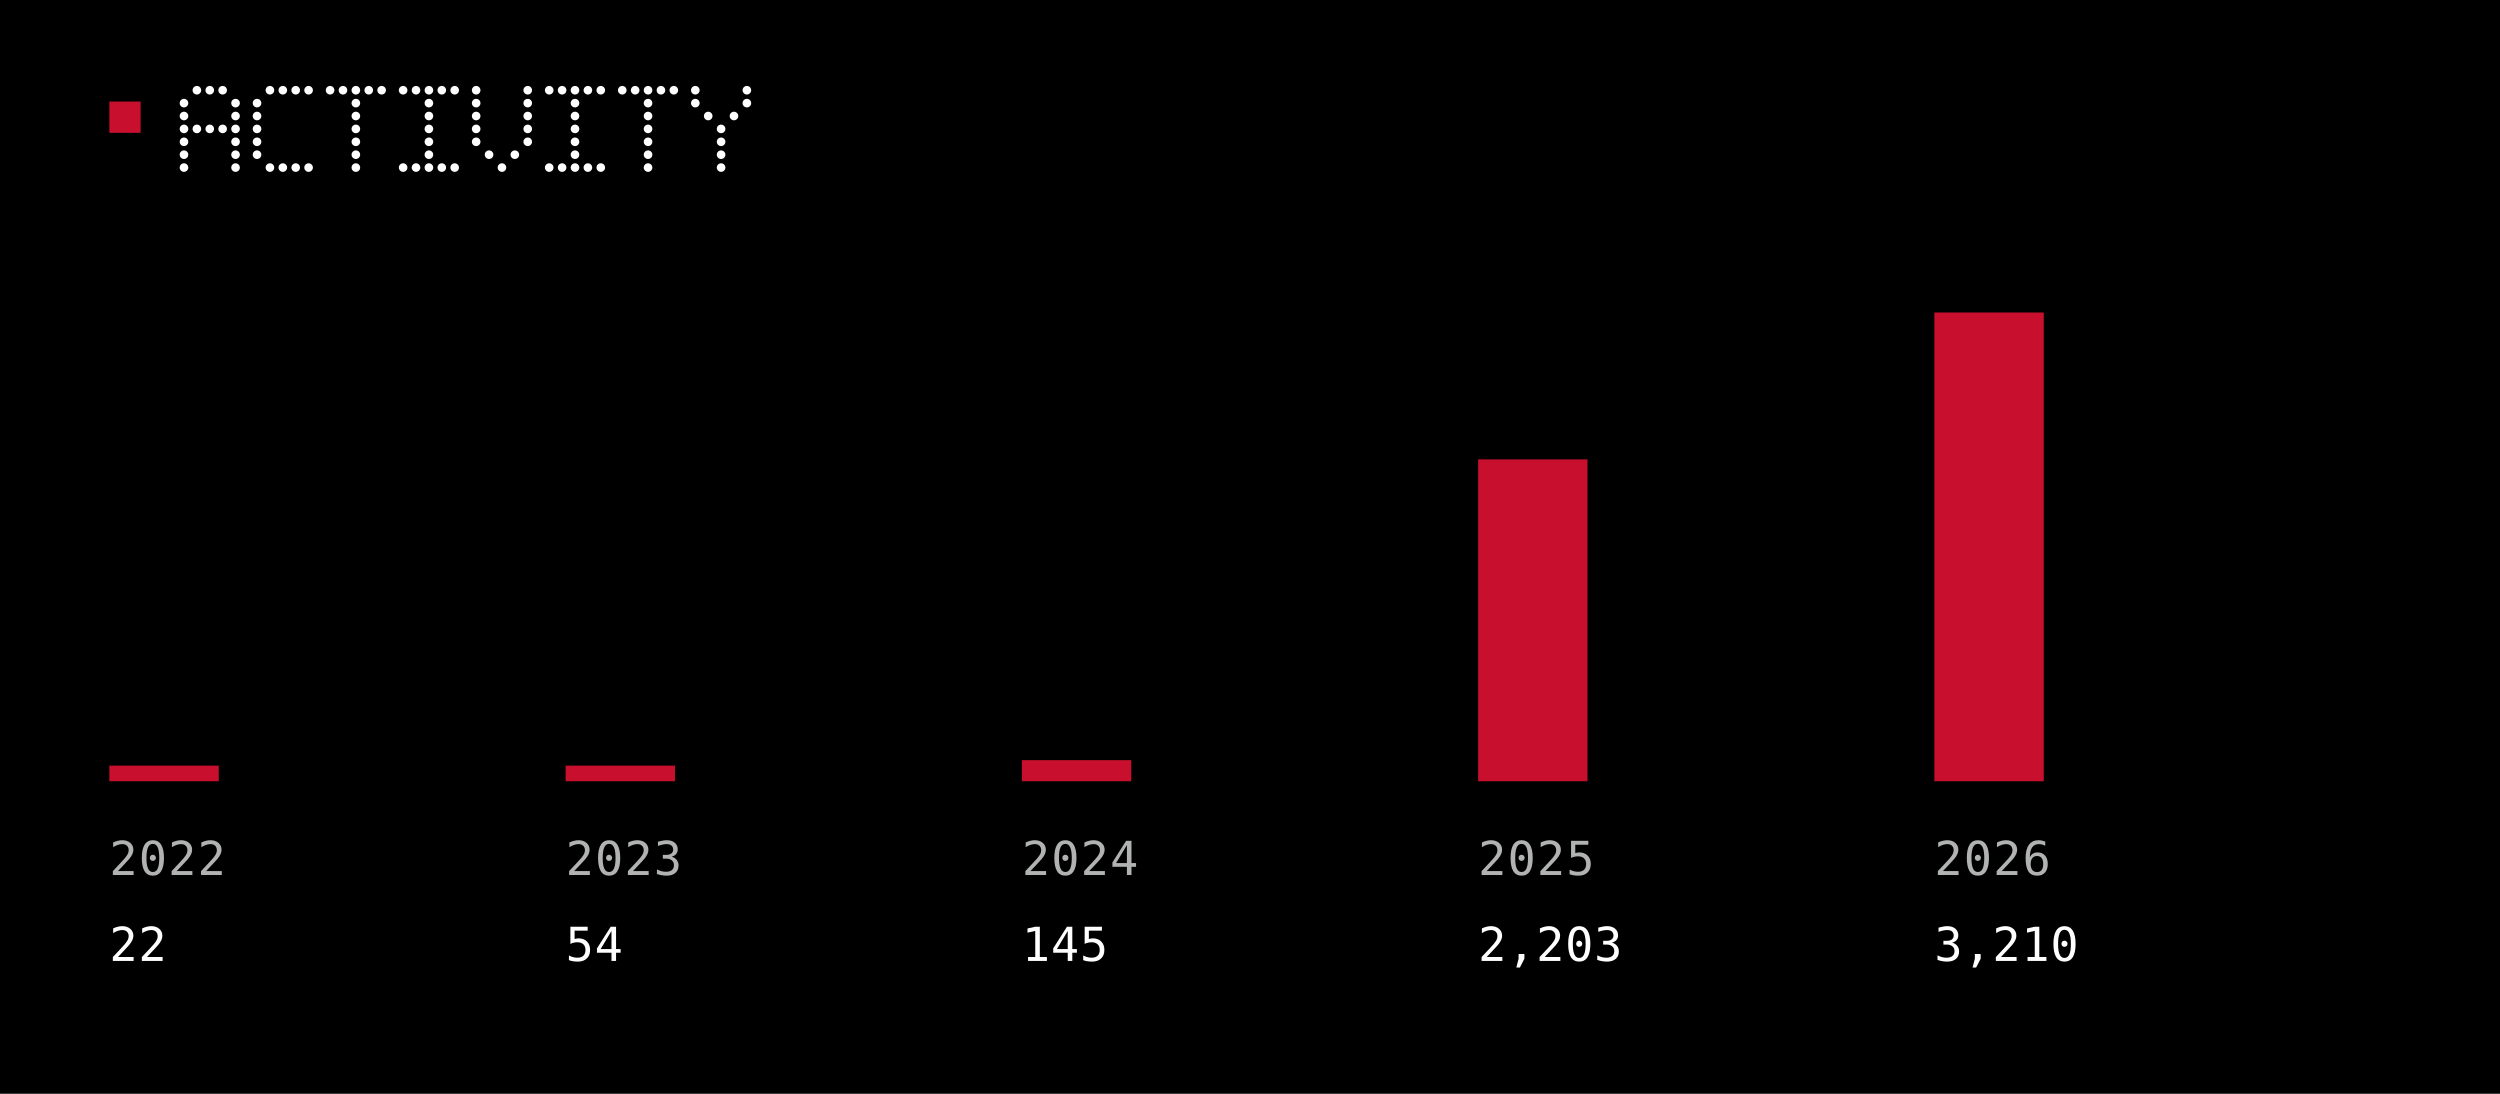
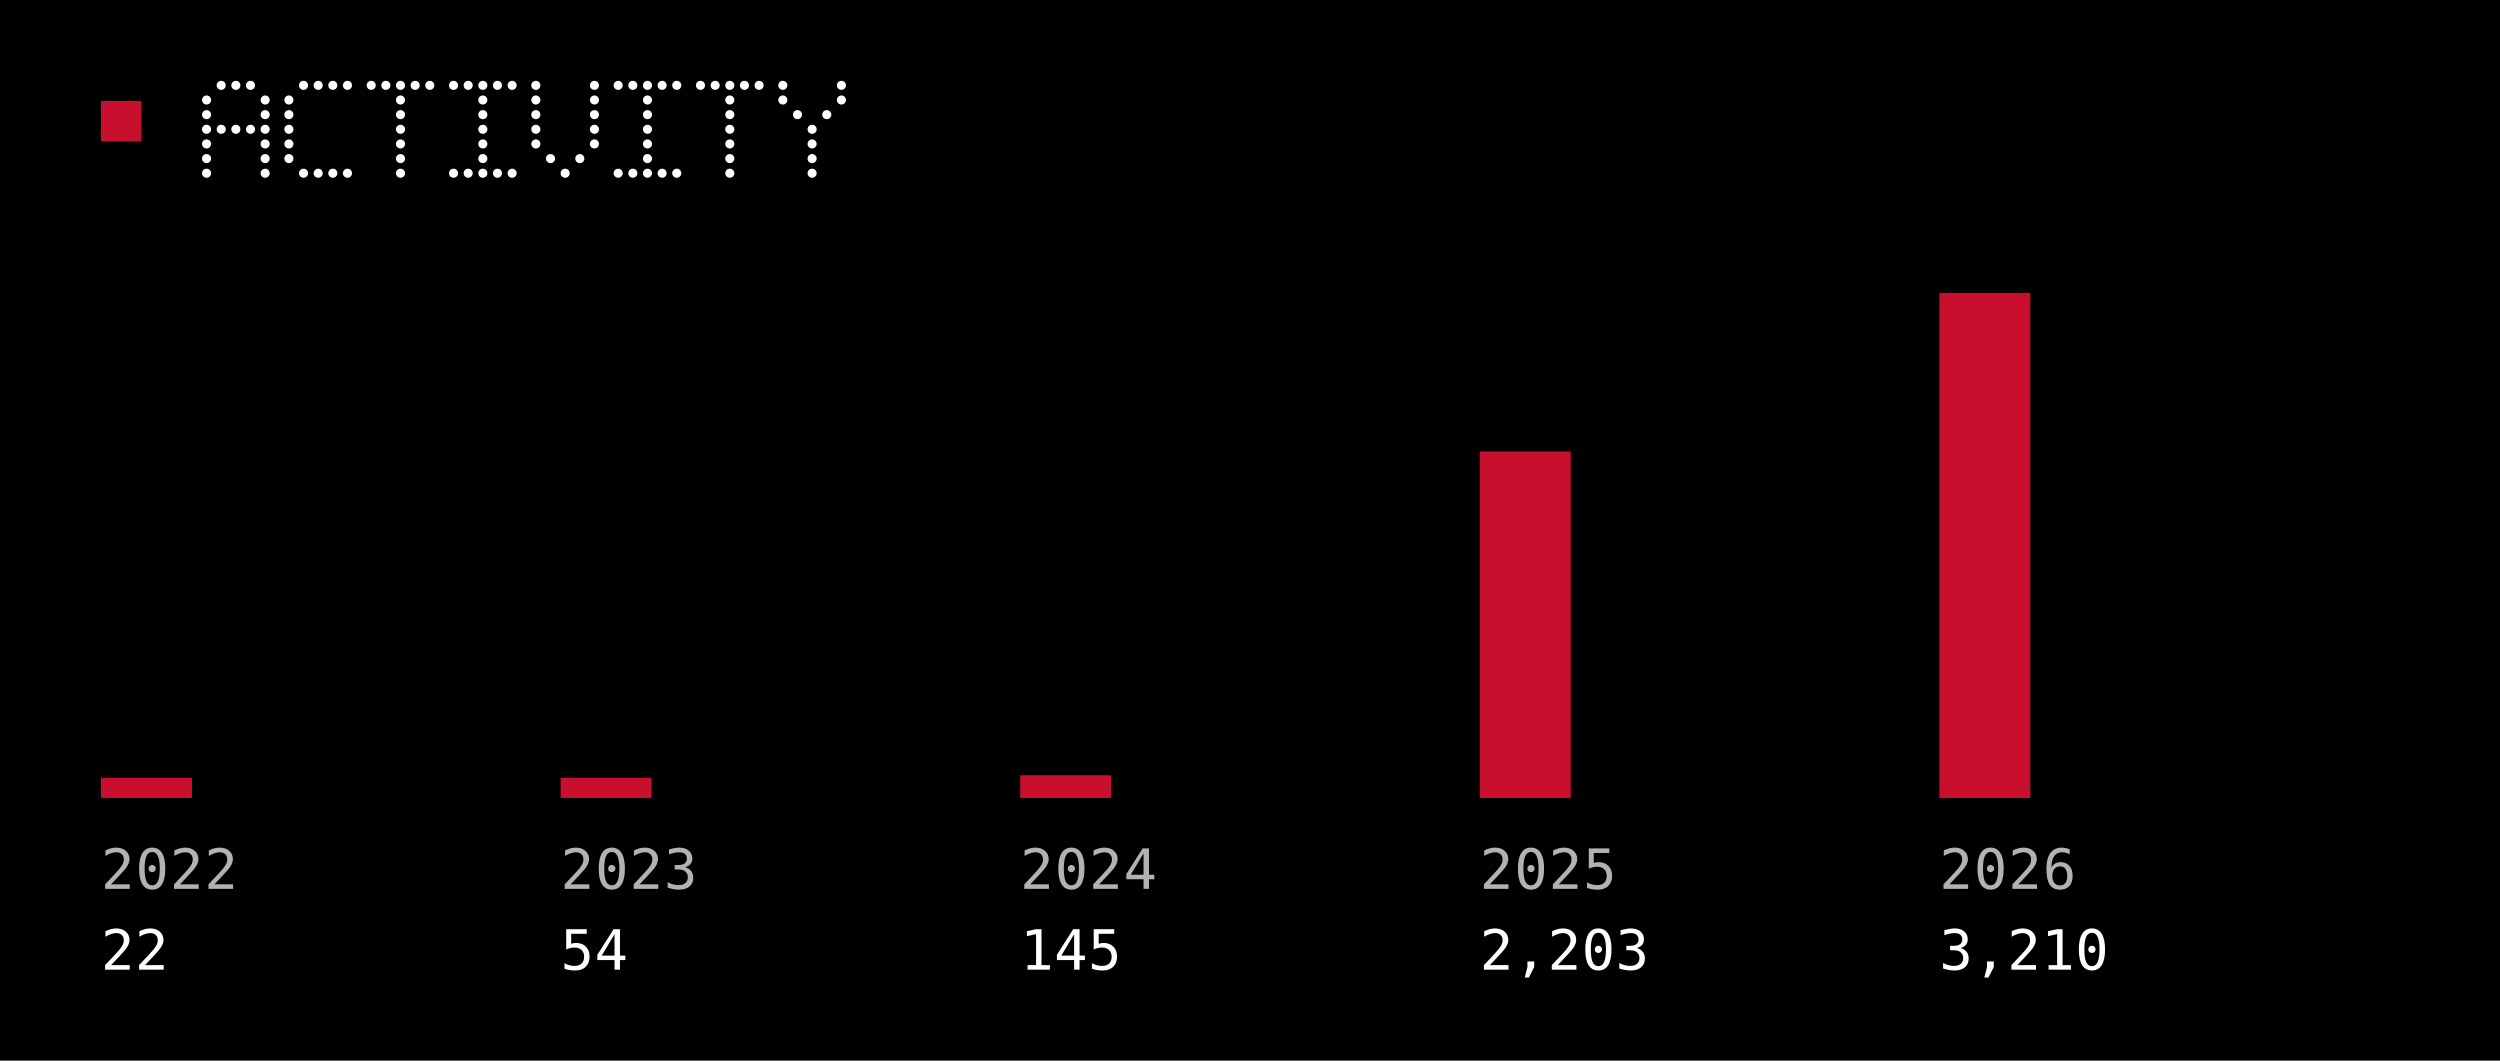
- <svg xmlns="http://www.w3.org/2000/svg" width="640" height="280" viewBox="0 0 640 280" role="img">
-   <rect width="640" height="280" fill="#000000" />
-   <rect x="28" y="26" width="8" height="8" fill="#C8102E" />
-   <circle cx="50.4" cy="23.1" r="1.10" fill="#FFFFFF" />
-   <circle cx="53.7" cy="23.1" r="1.10" fill="#FFFFFF" />
-   <circle cx="57.0" cy="23.1" r="1.10" fill="#FFFFFF" />
-   <circle cx="47.1" cy="26.4" r="1.10" fill="#FFFFFF" />
-   <circle cx="60.3" cy="26.4" r="1.10" fill="#FFFFFF" />
-   <circle cx="47.1" cy="29.7" r="1.10" fill="#FFFFFF" />
-   <circle cx="60.3" cy="29.7" r="1.10" fill="#FFFFFF" />
-   <circle cx="47.1" cy="33.0" r="1.10" fill="#FFFFFF" />
-   <circle cx="50.4" cy="33.0" r="1.10" fill="#FFFFFF" />
-   <circle cx="53.7" cy="33.0" r="1.10" fill="#FFFFFF" />
-   <circle cx="57.0" cy="33.0" r="1.10" fill="#FFFFFF" />
-   <circle cx="60.3" cy="33.0" r="1.10" fill="#FFFFFF" />
-   <circle cx="47.1" cy="36.3" r="1.10" fill="#FFFFFF" />
-   <circle cx="60.3" cy="36.3" r="1.10" fill="#FFFFFF" />
-   <circle cx="47.1" cy="39.6" r="1.10" fill="#FFFFFF" />
-   <circle cx="60.3" cy="39.6" r="1.10" fill="#FFFFFF" />
-   <circle cx="47.1" cy="42.9" r="1.10" fill="#FFFFFF" />
-   <circle cx="60.3" cy="42.9" r="1.10" fill="#FFFFFF" />
-   <circle cx="69.1" cy="23.1" r="1.10" fill="#FFFFFF" />
-   <circle cx="72.4" cy="23.1" r="1.10" fill="#FFFFFF" />
-   <circle cx="75.7" cy="23.1" r="1.10" fill="#FFFFFF" />
-   <circle cx="79.0" cy="23.1" r="1.10" fill="#FFFFFF" />
-   <circle cx="65.8" cy="26.4" r="1.10" fill="#FFFFFF" />
-   <circle cx="65.8" cy="29.7" r="1.10" fill="#FFFFFF" />
-   <circle cx="65.8" cy="33.0" r="1.10" fill="#FFFFFF" />
-   <circle cx="65.8" cy="36.3" r="1.10" fill="#FFFFFF" />
-   <circle cx="65.8" cy="39.6" r="1.10" fill="#FFFFFF" />
-   <circle cx="69.1" cy="42.9" r="1.10" fill="#FFFFFF" />
-   <circle cx="72.4" cy="42.9" r="1.10" fill="#FFFFFF" />
-   <circle cx="75.7" cy="42.9" r="1.10" fill="#FFFFFF" />
-   <circle cx="79.0" cy="42.9" r="1.10" fill="#FFFFFF" />
-   <circle cx="84.5" cy="23.1" r="1.10" fill="#FFFFFF" />
-   <circle cx="87.8" cy="23.1" r="1.10" fill="#FFFFFF" />
-   <circle cx="91.1" cy="23.1" r="1.10" fill="#FFFFFF" />
-   <circle cx="94.4" cy="23.1" r="1.10" fill="#FFFFFF" />
-   <circle cx="97.7" cy="23.1" r="1.10" fill="#FFFFFF" />
-   <circle cx="91.1" cy="26.4" r="1.10" fill="#FFFFFF" />
-   <circle cx="91.1" cy="29.7" r="1.10" fill="#FFFFFF" />
-   <circle cx="91.1" cy="33.0" r="1.10" fill="#FFFFFF" />
-   <circle cx="91.1" cy="36.3" r="1.10" fill="#FFFFFF" />
-   <circle cx="91.1" cy="39.6" r="1.10" fill="#FFFFFF" />
-   <circle cx="91.1" cy="42.9" r="1.10" fill="#FFFFFF" />
-   <circle cx="103.2" cy="23.1" r="1.10" fill="#FFFFFF" />
-   <circle cx="106.5" cy="23.1" r="1.10" fill="#FFFFFF" />
-   <circle cx="109.8" cy="23.1" r="1.10" fill="#FFFFFF" />
-   <circle cx="113.1" cy="23.1" r="1.10" fill="#FFFFFF" />
-   <circle cx="116.4" cy="23.1" r="1.10" fill="#FFFFFF" />
-   <circle cx="109.8" cy="26.4" r="1.10" fill="#FFFFFF" />
-   <circle cx="109.8" cy="29.7" r="1.10" fill="#FFFFFF" />
-   <circle cx="109.8" cy="33.0" r="1.10" fill="#FFFFFF" />
-   <circle cx="109.8" cy="36.3" r="1.10" fill="#FFFFFF" />
-   <circle cx="109.8" cy="39.6" r="1.10" fill="#FFFFFF" />
-   <circle cx="103.2" cy="42.9" r="1.10" fill="#FFFFFF" />
-   <circle cx="106.5" cy="42.9" r="1.10" fill="#FFFFFF" />
-   <circle cx="109.8" cy="42.9" r="1.10" fill="#FFFFFF" />
-   <circle cx="113.1" cy="42.9" r="1.10" fill="#FFFFFF" />
-   <circle cx="116.4" cy="42.9" r="1.10" fill="#FFFFFF" />
-   <circle cx="121.9" cy="23.1" r="1.10" fill="#FFFFFF" />
-   <circle cx="135.1" cy="23.1" r="1.10" fill="#FFFFFF" />
-   <circle cx="121.9" cy="26.4" r="1.10" fill="#FFFFFF" />
-   <circle cx="135.1" cy="26.4" r="1.10" fill="#FFFFFF" />
-   <circle cx="121.9" cy="29.7" r="1.10" fill="#FFFFFF" />
-   <circle cx="135.1" cy="29.7" r="1.10" fill="#FFFFFF" />
-   <circle cx="121.9" cy="33.0" r="1.10" fill="#FFFFFF" />
-   <circle cx="135.1" cy="33.0" r="1.10" fill="#FFFFFF" />
-   <circle cx="121.9" cy="36.3" r="1.10" fill="#FFFFFF" />
-   <circle cx="135.1" cy="36.3" r="1.10" fill="#FFFFFF" />
-   <circle cx="125.2" cy="39.6" r="1.10" fill="#FFFFFF" />
-   <circle cx="131.8" cy="39.6" r="1.10" fill="#FFFFFF" />
-   <circle cx="128.5" cy="42.9" r="1.10" fill="#FFFFFF" />
-   <circle cx="140.6" cy="23.1" r="1.10" fill="#FFFFFF" />
-   <circle cx="143.9" cy="23.1" r="1.10" fill="#FFFFFF" />
-   <circle cx="147.2" cy="23.1" r="1.10" fill="#FFFFFF" />
-   <circle cx="150.5" cy="23.1" r="1.10" fill="#FFFFFF" />
-   <circle cx="153.8" cy="23.1" r="1.10" fill="#FFFFFF" />
-   <circle cx="147.2" cy="26.4" r="1.10" fill="#FFFFFF" />
-   <circle cx="147.2" cy="29.7" r="1.10" fill="#FFFFFF" />
-   <circle cx="147.2" cy="33.0" r="1.10" fill="#FFFFFF" />
-   <circle cx="147.2" cy="36.3" r="1.10" fill="#FFFFFF" />
-   <circle cx="147.2" cy="39.6" r="1.10" fill="#FFFFFF" />
-   <circle cx="140.6" cy="42.9" r="1.10" fill="#FFFFFF" />
-   <circle cx="143.9" cy="42.9" r="1.10" fill="#FFFFFF" />
-   <circle cx="147.2" cy="42.9" r="1.10" fill="#FFFFFF" />
-   <circle cx="150.5" cy="42.9" r="1.10" fill="#FFFFFF" />
-   <circle cx="153.8" cy="42.9" r="1.10" fill="#FFFFFF" />
-   <circle cx="159.3" cy="23.1" r="1.10" fill="#FFFFFF" />
-   <circle cx="162.6" cy="23.1" r="1.10" fill="#FFFFFF" />
-   <circle cx="165.9" cy="23.1" r="1.10" fill="#FFFFFF" />
-   <circle cx="169.2" cy="23.1" r="1.10" fill="#FFFFFF" />
-   <circle cx="172.5" cy="23.1" r="1.10" fill="#FFFFFF" />
-   <circle cx="165.9" cy="26.4" r="1.10" fill="#FFFFFF" />
-   <circle cx="165.9" cy="29.7" r="1.10" fill="#FFFFFF" />
-   <circle cx="165.9" cy="33.0" r="1.10" fill="#FFFFFF" />
-   <circle cx="165.9" cy="36.3" r="1.10" fill="#FFFFFF" />
-   <circle cx="165.9" cy="39.6" r="1.10" fill="#FFFFFF" />
-   <circle cx="165.9" cy="42.9" r="1.10" fill="#FFFFFF" />
-   <circle cx="178.0" cy="23.1" r="1.10" fill="#FFFFFF" />
-   <circle cx="191.2" cy="23.1" r="1.10" fill="#FFFFFF" />
-   <circle cx="178.0" cy="26.4" r="1.10" fill="#FFFFFF" />
-   <circle cx="191.2" cy="26.4" r="1.10" fill="#FFFFFF" />
-   <circle cx="181.3" cy="29.7" r="1.10" fill="#FFFFFF" />
-   <circle cx="187.9" cy="29.7" r="1.10" fill="#FFFFFF" />
-   <circle cx="184.6" cy="33.0" r="1.10" fill="#FFFFFF" />
-   <circle cx="184.6" cy="36.3" r="1.10" fill="#FFFFFF" />
-   <circle cx="184.6" cy="39.6" r="1.10" fill="#FFFFFF" />
-   <circle cx="184.6" cy="42.9" r="1.10" fill="#FFFFFF" />
-   <rect x="28.0" y="196.0" width="28" height="4.0" fill="#C8102E" />
-   <text x="28.0" y="224" fill="#B1B3B3" font-family="ui-monospace, Geist Mono, monospace" font-size="12" letter-spacing="0.3" dominant-baseline="auto">2022</text>
-   <text x="28.0" y="246" fill="#FFFFFF" font-family="ui-monospace, Geist Mono, monospace" font-size="12" letter-spacing="0.2" dominant-baseline="auto">22</text>
-   <rect x="144.8" y="196.0" width="28" height="4.0" fill="#C8102E" />
-   <text x="144.8" y="224" fill="#B1B3B3" font-family="ui-monospace, Geist Mono, monospace" font-size="12" letter-spacing="0.3" dominant-baseline="auto">2023</text>
-   <text x="144.8" y="246" fill="#FFFFFF" font-family="ui-monospace, Geist Mono, monospace" font-size="12" letter-spacing="0.2" dominant-baseline="auto">54</text>
-   <rect x="261.6" y="194.6" width="28" height="5.4" fill="#C8102E" />
-   <text x="261.6" y="224" fill="#B1B3B3" font-family="ui-monospace, Geist Mono, monospace" font-size="12" letter-spacing="0.3" dominant-baseline="auto">2024</text>
-   <text x="261.6" y="246" fill="#FFFFFF" font-family="ui-monospace, Geist Mono, monospace" font-size="12" letter-spacing="0.2" dominant-baseline="auto">145</text>
-   <rect x="378.4" y="117.6" width="28" height="82.4" fill="#C8102E" />
-   <text x="378.4" y="224" fill="#B1B3B3" font-family="ui-monospace, Geist Mono, monospace" font-size="12" letter-spacing="0.3" dominant-baseline="auto">2025</text>
-   <text x="378.4" y="246" fill="#FFFFFF" font-family="ui-monospace, Geist Mono, monospace" font-size="12" letter-spacing="0.2" dominant-baseline="auto">2,203</text>
-   <rect x="495.2" y="80.0" width="28" height="120.0" fill="#C8102E" />
-   <text x="495.2" y="224" fill="#B1B3B3" font-family="ui-monospace, Geist Mono, monospace" font-size="12" letter-spacing="0.3" dominant-baseline="auto">2026</text>
-   <text x="495.2" y="246" fill="#FFFFFF" font-family="ui-monospace, Geist Mono, monospace" font-size="12" letter-spacing="0.2" dominant-baseline="auto">3,210</text>
+ <svg xmlns="http://www.w3.org/2000/svg" width="495" height="210" viewBox="0 0 495 210" role="img">
+   <rect width="495" height="210" fill="#000000" />
+   <rect x="20" y="20" width="8" height="8" fill="#C8102E" />
+   <circle cx="43.8" cy="16.9" r="0.90" fill="#FFFFFF" />
+   <circle cx="46.7" cy="16.9" r="0.90" fill="#FFFFFF" />
+   <circle cx="49.6" cy="16.9" r="0.90" fill="#FFFFFF" />
+   <circle cx="40.9" cy="19.8" r="0.90" fill="#FFFFFF" />
+   <circle cx="52.5" cy="19.8" r="0.90" fill="#FFFFFF" />
+   <circle cx="40.9" cy="22.7" r="0.90" fill="#FFFFFF" />
+   <circle cx="52.5" cy="22.7" r="0.90" fill="#FFFFFF" />
+   <circle cx="40.9" cy="25.6" r="0.90" fill="#FFFFFF" />
+   <circle cx="43.8" cy="25.6" r="0.90" fill="#FFFFFF" />
+   <circle cx="46.7" cy="25.6" r="0.90" fill="#FFFFFF" />
+   <circle cx="49.6" cy="25.6" r="0.90" fill="#FFFFFF" />
+   <circle cx="52.5" cy="25.6" r="0.90" fill="#FFFFFF" />
+   <circle cx="40.9" cy="28.5" r="0.90" fill="#FFFFFF" />
+   <circle cx="52.5" cy="28.5" r="0.90" fill="#FFFFFF" />
+   <circle cx="40.9" cy="31.4" r="0.90" fill="#FFFFFF" />
+   <circle cx="52.5" cy="31.4" r="0.90" fill="#FFFFFF" />
+   <circle cx="40.9" cy="34.3" r="0.90" fill="#FFFFFF" />
+   <circle cx="52.5" cy="34.3" r="0.90" fill="#FFFFFF" />
+   <circle cx="60.1" cy="16.9" r="0.90" fill="#FFFFFF" />
+   <circle cx="63.0" cy="16.9" r="0.90" fill="#FFFFFF" />
+   <circle cx="65.9" cy="16.9" r="0.90" fill="#FFFFFF" />
+   <circle cx="68.8" cy="16.9" r="0.90" fill="#FFFFFF" />
+   <circle cx="57.2" cy="19.8" r="0.90" fill="#FFFFFF" />
+   <circle cx="57.2" cy="22.7" r="0.90" fill="#FFFFFF" />
+   <circle cx="57.2" cy="25.6" r="0.90" fill="#FFFFFF" />
+   <circle cx="57.2" cy="28.5" r="0.90" fill="#FFFFFF" />
+   <circle cx="57.2" cy="31.4" r="0.90" fill="#FFFFFF" />
+   <circle cx="60.1" cy="34.3" r="0.90" fill="#FFFFFF" />
+   <circle cx="63.0" cy="34.3" r="0.90" fill="#FFFFFF" />
+   <circle cx="65.9" cy="34.3" r="0.90" fill="#FFFFFF" />
+   <circle cx="68.8" cy="34.3" r="0.90" fill="#FFFFFF" />
+   <circle cx="73.5" cy="16.9" r="0.90" fill="#FFFFFF" />
+   <circle cx="76.4" cy="16.9" r="0.90" fill="#FFFFFF" />
+   <circle cx="79.3" cy="16.9" r="0.90" fill="#FFFFFF" />
+   <circle cx="82.2" cy="16.9" r="0.90" fill="#FFFFFF" />
+   <circle cx="85.1" cy="16.9" r="0.90" fill="#FFFFFF" />
+   <circle cx="79.3" cy="19.8" r="0.90" fill="#FFFFFF" />
+   <circle cx="79.3" cy="22.7" r="0.90" fill="#FFFFFF" />
+   <circle cx="79.3" cy="25.6" r="0.90" fill="#FFFFFF" />
+   <circle cx="79.3" cy="28.5" r="0.90" fill="#FFFFFF" />
+   <circle cx="79.3" cy="31.4" r="0.90" fill="#FFFFFF" />
+   <circle cx="79.3" cy="34.3" r="0.90" fill="#FFFFFF" />
+   <circle cx="89.8" cy="16.9" r="0.90" fill="#FFFFFF" />
+   <circle cx="92.7" cy="16.9" r="0.90" fill="#FFFFFF" />
+   <circle cx="95.6" cy="16.9" r="0.90" fill="#FFFFFF" />
+   <circle cx="98.5" cy="16.9" r="0.90" fill="#FFFFFF" />
+   <circle cx="101.4" cy="16.9" r="0.90" fill="#FFFFFF" />
+   <circle cx="95.6" cy="19.8" r="0.90" fill="#FFFFFF" />
+   <circle cx="95.6" cy="22.7" r="0.90" fill="#FFFFFF" />
+   <circle cx="95.6" cy="25.6" r="0.90" fill="#FFFFFF" />
+   <circle cx="95.6" cy="28.5" r="0.90" fill="#FFFFFF" />
+   <circle cx="95.6" cy="31.4" r="0.90" fill="#FFFFFF" />
+   <circle cx="89.8" cy="34.3" r="0.90" fill="#FFFFFF" />
+   <circle cx="92.7" cy="34.3" r="0.90" fill="#FFFFFF" />
+   <circle cx="95.6" cy="34.3" r="0.90" fill="#FFFFFF" />
+   <circle cx="98.5" cy="34.3" r="0.90" fill="#FFFFFF" />
+   <circle cx="101.4" cy="34.3" r="0.90" fill="#FFFFFF" />
+   <circle cx="106.1" cy="16.9" r="0.90" fill="#FFFFFF" />
+   <circle cx="117.7" cy="16.9" r="0.90" fill="#FFFFFF" />
+   <circle cx="106.1" cy="19.8" r="0.90" fill="#FFFFFF" />
+   <circle cx="117.7" cy="19.8" r="0.90" fill="#FFFFFF" />
+   <circle cx="106.1" cy="22.7" r="0.90" fill="#FFFFFF" />
+   <circle cx="117.7" cy="22.7" r="0.90" fill="#FFFFFF" />
+   <circle cx="106.1" cy="25.6" r="0.90" fill="#FFFFFF" />
+   <circle cx="117.7" cy="25.6" r="0.90" fill="#FFFFFF" />
+   <circle cx="106.1" cy="28.5" r="0.90" fill="#FFFFFF" />
+   <circle cx="117.7" cy="28.5" r="0.90" fill="#FFFFFF" />
+   <circle cx="109.0" cy="31.4" r="0.90" fill="#FFFFFF" />
+   <circle cx="114.8" cy="31.4" r="0.90" fill="#FFFFFF" />
+   <circle cx="111.9" cy="34.3" r="0.90" fill="#FFFFFF" />
+   <circle cx="122.4" cy="16.9" r="0.90" fill="#FFFFFF" />
+   <circle cx="125.3" cy="16.9" r="0.90" fill="#FFFFFF" />
+   <circle cx="128.2" cy="16.9" r="0.90" fill="#FFFFFF" />
+   <circle cx="131.1" cy="16.9" r="0.90" fill="#FFFFFF" />
+   <circle cx="134.0" cy="16.9" r="0.90" fill="#FFFFFF" />
+   <circle cx="128.2" cy="19.8" r="0.90" fill="#FFFFFF" />
+   <circle cx="128.2" cy="22.7" r="0.90" fill="#FFFFFF" />
+   <circle cx="128.2" cy="25.6" r="0.90" fill="#FFFFFF" />
+   <circle cx="128.2" cy="28.5" r="0.90" fill="#FFFFFF" />
+   <circle cx="128.2" cy="31.4" r="0.90" fill="#FFFFFF" />
+   <circle cx="122.4" cy="34.3" r="0.90" fill="#FFFFFF" />
+   <circle cx="125.3" cy="34.3" r="0.90" fill="#FFFFFF" />
+   <circle cx="128.2" cy="34.3" r="0.90" fill="#FFFFFF" />
+   <circle cx="131.1" cy="34.3" r="0.90" fill="#FFFFFF" />
+   <circle cx="134.0" cy="34.3" r="0.90" fill="#FFFFFF" />
+   <circle cx="138.7" cy="16.9" r="0.90" fill="#FFFFFF" />
+   <circle cx="141.6" cy="16.9" r="0.90" fill="#FFFFFF" />
+   <circle cx="144.5" cy="16.9" r="0.90" fill="#FFFFFF" />
+   <circle cx="147.4" cy="16.9" r="0.90" fill="#FFFFFF" />
+   <circle cx="150.3" cy="16.9" r="0.90" fill="#FFFFFF" />
+   <circle cx="144.5" cy="19.8" r="0.90" fill="#FFFFFF" />
+   <circle cx="144.5" cy="22.7" r="0.90" fill="#FFFFFF" />
+   <circle cx="144.5" cy="25.6" r="0.90" fill="#FFFFFF" />
+   <circle cx="144.5" cy="28.5" r="0.90" fill="#FFFFFF" />
+   <circle cx="144.5" cy="31.4" r="0.90" fill="#FFFFFF" />
+   <circle cx="144.5" cy="34.3" r="0.90" fill="#FFFFFF" />
+   <circle cx="155.0" cy="16.9" r="0.90" fill="#FFFFFF" />
+   <circle cx="166.6" cy="16.9" r="0.90" fill="#FFFFFF" />
+   <circle cx="155.0" cy="19.8" r="0.90" fill="#FFFFFF" />
+   <circle cx="166.6" cy="19.8" r="0.90" fill="#FFFFFF" />
+   <circle cx="157.9" cy="22.7" r="0.90" fill="#FFFFFF" />
+   <circle cx="163.7" cy="22.7" r="0.90" fill="#FFFFFF" />
+   <circle cx="160.8" cy="25.6" r="0.90" fill="#FFFFFF" />
+   <circle cx="160.8" cy="28.5" r="0.90" fill="#FFFFFF" />
+   <circle cx="160.8" cy="31.4" r="0.90" fill="#FFFFFF" />
+   <circle cx="160.8" cy="34.3" r="0.90" fill="#FFFFFF" />
+   <rect x="20.0" y="154.0" width="18" height="4.0" fill="#C8102E" />
+   <text x="20.0" y="176" fill="#B1B3B3" font-family="ui-monospace, Geist Mono, monospace" font-size="11" letter-spacing="0.2" dominant-baseline="auto">2022</text>
+   <text x="20.0" y="192" fill="#FFFFFF" font-family="ui-monospace, Geist Mono, monospace" font-size="11" letter-spacing="0.1" dominant-baseline="auto">22</text>
+   <rect x="111.0" y="154.0" width="18" height="4.0" fill="#C8102E" />
+   <text x="111.0" y="176" fill="#B1B3B3" font-family="ui-monospace, Geist Mono, monospace" font-size="11" letter-spacing="0.2" dominant-baseline="auto">2023</text>
+   <text x="111.0" y="192" fill="#FFFFFF" font-family="ui-monospace, Geist Mono, monospace" font-size="11" letter-spacing="0.1" dominant-baseline="auto">54</text>
+   <rect x="202.0" y="153.5" width="18" height="4.5" fill="#C8102E" />
+   <text x="202.0" y="176" fill="#B1B3B3" font-family="ui-monospace, Geist Mono, monospace" font-size="11" letter-spacing="0.2" dominant-baseline="auto">2024</text>
+   <text x="202.0" y="192" fill="#FFFFFF" font-family="ui-monospace, Geist Mono, monospace" font-size="11" letter-spacing="0.1" dominant-baseline="auto">145</text>
+   <rect x="293.0" y="89.4" width="18" height="68.6" fill="#C8102E" />
+   <text x="293.0" y="176" fill="#B1B3B3" font-family="ui-monospace, Geist Mono, monospace" font-size="11" letter-spacing="0.2" dominant-baseline="auto">2025</text>
+   <text x="293.0" y="192" fill="#FFFFFF" font-family="ui-monospace, Geist Mono, monospace" font-size="11" letter-spacing="0.1" dominant-baseline="auto">2,203</text>
+   <rect x="384.0" y="58.0" width="18" height="100.0" fill="#C8102E" />
+   <text x="384.0" y="176" fill="#B1B3B3" font-family="ui-monospace, Geist Mono, monospace" font-size="11" letter-spacing="0.2" dominant-baseline="auto">2026</text>
+   <text x="384.0" y="192" fill="#FFFFFF" font-family="ui-monospace, Geist Mono, monospace" font-size="11" letter-spacing="0.1" dominant-baseline="auto">3,210</text>
</svg>
